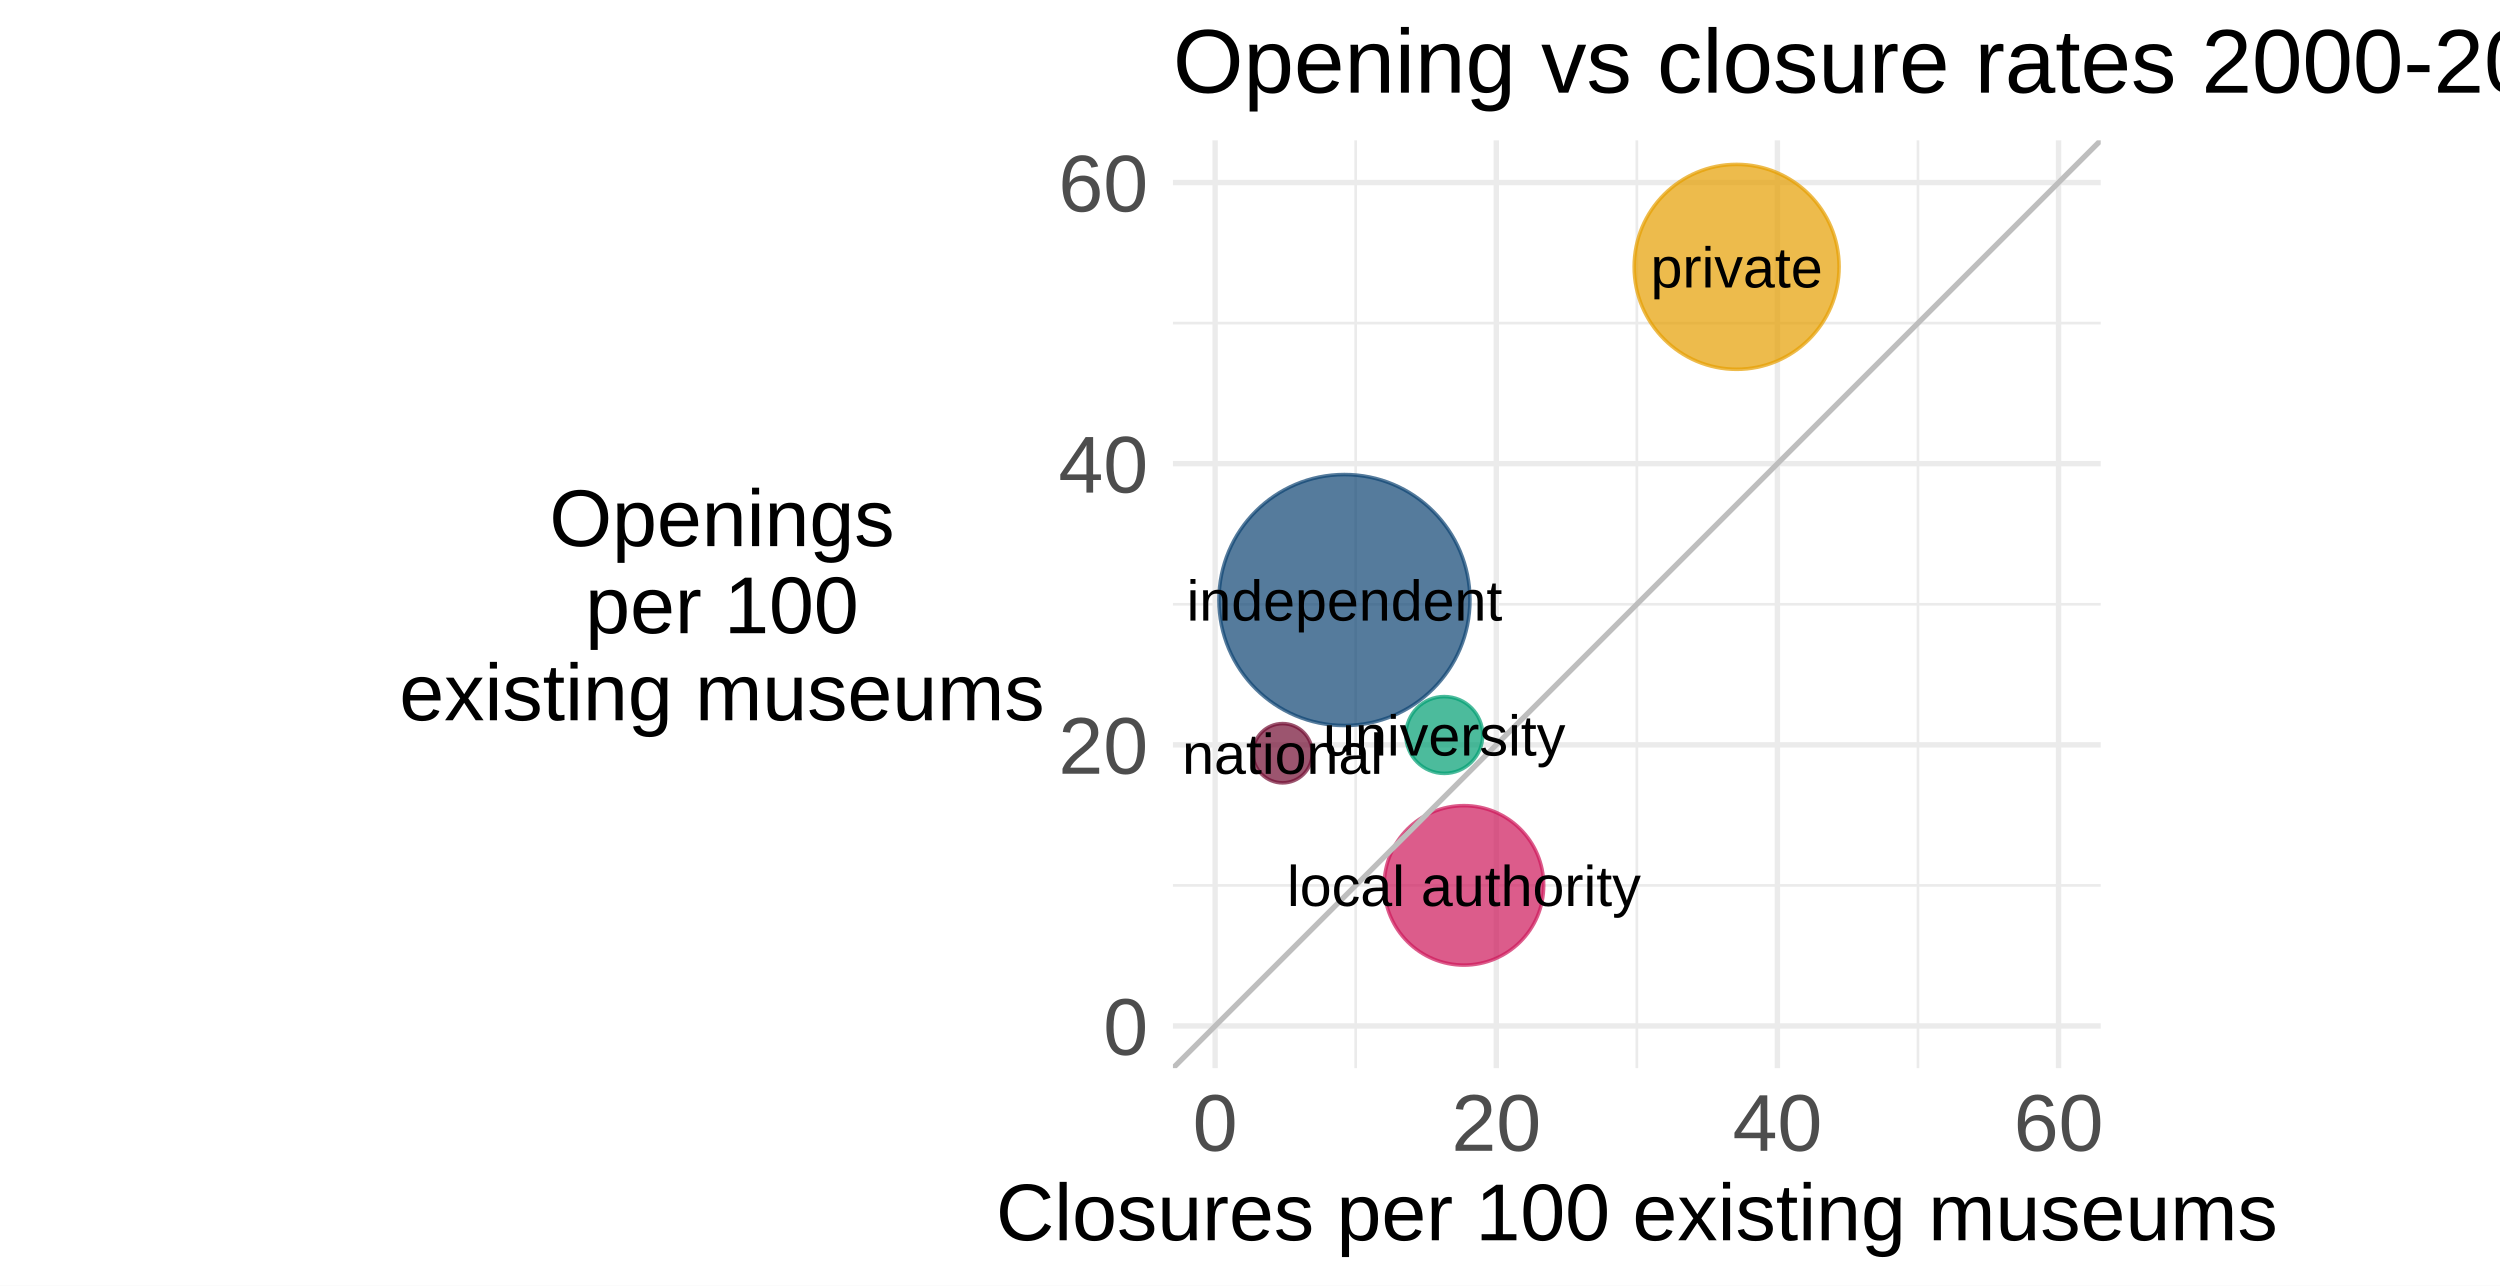
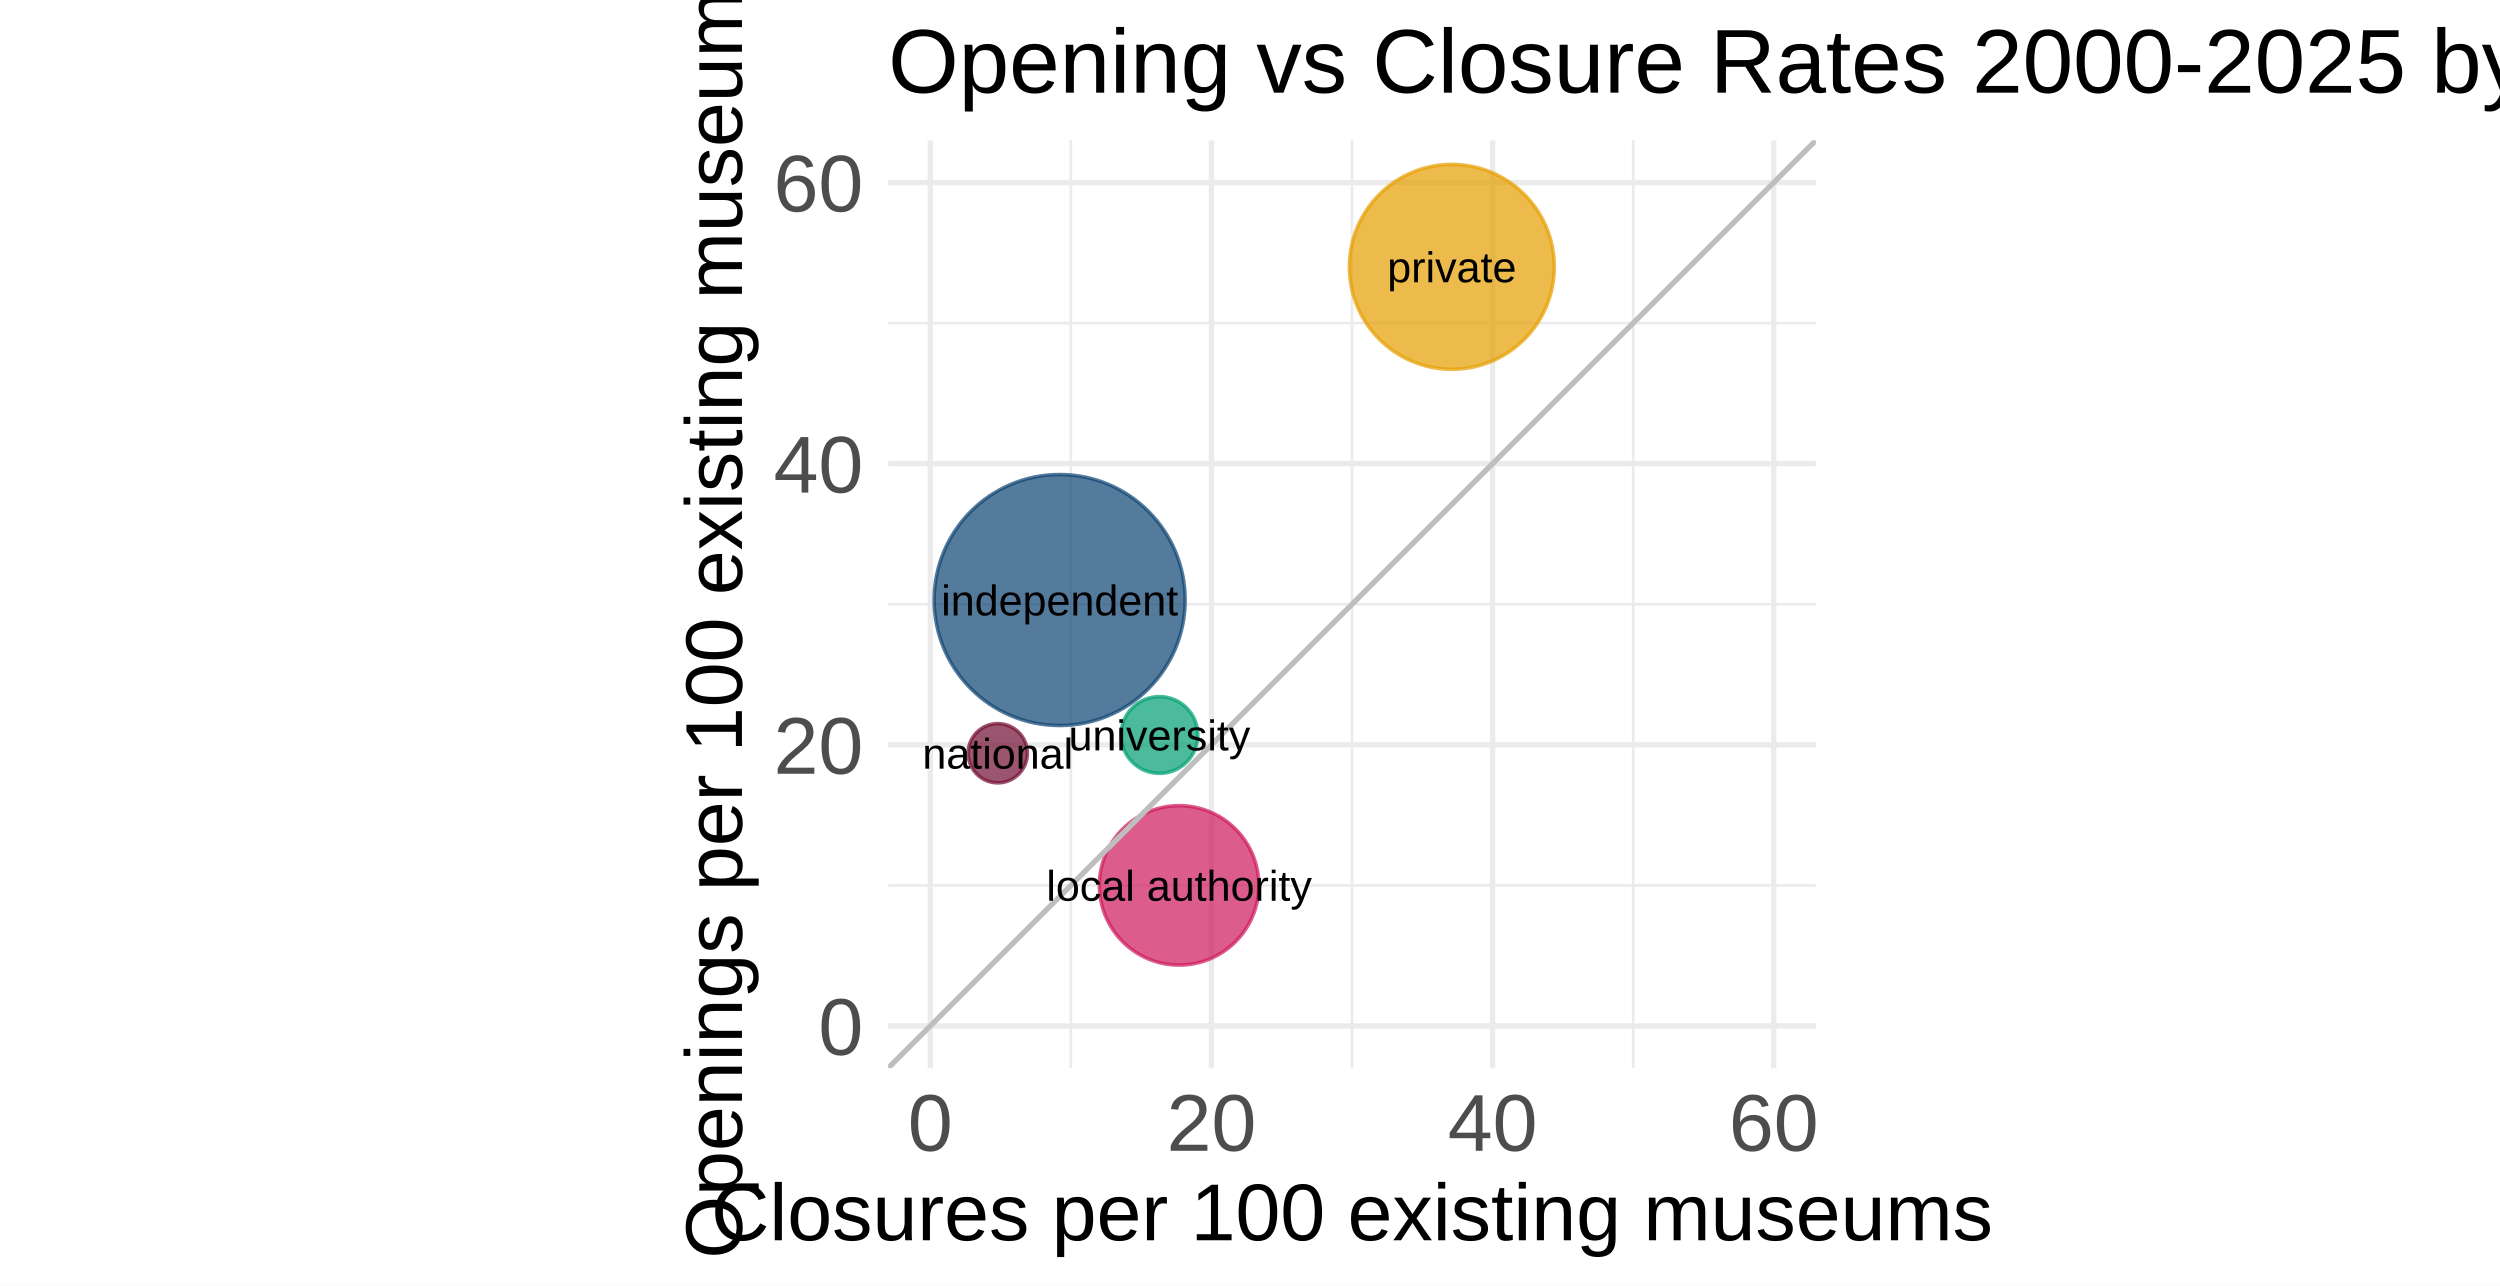
<svg xmlns="http://www.w3.org/2000/svg" class="svglite" width="496.06pt" height="255.12pt" viewBox="0 0 496.06 255.12">
  <defs>
    <style type="text/css">
    .svglite line, .svglite polyline, .svglite polygon, .svglite path, .svglite rect, .svglite circle {
      fill: none;
      stroke: #000000;
      stroke-linecap: round;
      stroke-linejoin: round;
      stroke-miterlimit: 10.00;
    }
    .svglite text {
      white-space: pre;
    }
  </style>
  </defs>
  <rect width="100%" height="100%" style="stroke: none; fill: #FFFFFF;" />
  <defs>
    <clipPath id="cpMC4wMHw0OTYuMDZ8MC4wMHwyNTUuMTI=">
      <rect x="0.00" y="0.00" width="496.06" height="255.12" />
    </clipPath>
  </defs>
  <g clip-path="url(#cpMC4wMHw0OTYuMDZ8MC4wMHwyNTUuMTI=)">
</g>
  <defs>
-     <clipPath id="cpNzMuNzV8NDIyLjMxfDAuMDB8MjU1LjEy">
-       <rect x="73.75" y="0" width="348.57" height="255.12" />
+     <clipPath id="cpMTMwLjI2fDM2NS44MHwwLjAwfDI1NS4xMg==">
+       <rect x="130.26" y="0" width="235.53" height="255.12" />
    </clipPath>
  </defs>
-   <g clip-path="url(#cpNzMuNzV8NDIyLjMxfDAuMDB8MjU1LjEy)">
+   <g clip-path="url(#cpMTMwLjI2fDM2NS44MHwwLjAwfDI1NS4xMg==)">
</g>
  <g clip-path="url(#cpMC4wMHw0OTYuMDZ8MC4wMHwyNTUuMTI=)">
</g>
  <defs>
-     <clipPath id="cpMjMyLjc0fDQxNi44NHwyNy44NXwyMTEuOTQ=">
-       <rect x="232.74" y="27.85" width="184.09" height="184.09" />
+     <clipPath id="cpMTc2LjIzfDM2MC4zMnwyNy44NXwyMTEuOTQ=">
+       <rect x="176.23" y="27.85" width="184.09" height="184.09" />
    </clipPath>
  </defs>
-   <g clip-path="url(#cpMjMyLjc0fDQxNi44NHwyNy44NXwyMTEuOTQ=)">
-     <polyline points="232.74,175.68 416.84,175.68 " style="stroke-width: 0.53; stroke: #EBEBEB; stroke-linecap: butt;" />
-     <polyline points="232.74,119.90 416.84,119.90 " style="stroke-width: 0.53; stroke: #EBEBEB; stroke-linecap: butt;" />
-     <polyline points="232.74,64.11 416.84,64.11 " style="stroke-width: 0.53; stroke: #EBEBEB; stroke-linecap: butt;" />
-     <polyline points="269.00,211.94 269.00,27.85 " style="stroke-width: 0.53; stroke: #EBEBEB; stroke-linecap: butt;" />
-     <polyline points="324.79,211.94 324.79,27.85 " style="stroke-width: 0.53; stroke: #EBEBEB; stroke-linecap: butt;" />
-     <polyline points="380.57,211.94 380.57,27.85 " style="stroke-width: 0.53; stroke: #EBEBEB; stroke-linecap: butt;" />
-     <polyline points="232.74,203.58 416.84,203.58 " style="stroke-width: 1.07; stroke: #EBEBEB; stroke-linecap: butt;" />
-     <polyline points="232.74,147.79 416.84,147.79 " style="stroke-width: 1.07; stroke: #EBEBEB; stroke-linecap: butt;" />
-     <polyline points="232.74,92.00 416.84,92.00 " style="stroke-width: 1.07; stroke: #EBEBEB; stroke-linecap: butt;" />
-     <polyline points="232.74,36.22 416.84,36.22 " style="stroke-width: 1.07; stroke: #EBEBEB; stroke-linecap: butt;" />
-     <polyline points="241.11,211.94 241.11,27.85 " style="stroke-width: 1.07; stroke: #EBEBEB; stroke-linecap: butt;" />
-     <polyline points="296.90,211.94 296.90,27.85 " style="stroke-width: 1.07; stroke: #EBEBEB; stroke-linecap: butt;" />
-     <polyline points="352.68,211.94 352.68,27.85 " style="stroke-width: 1.07; stroke: #EBEBEB; stroke-linecap: butt;" />
-     <polyline points="408.47,211.94 408.47,27.85 " style="stroke-width: 1.07; stroke: #EBEBEB; stroke-linecap: butt;" />
-     <circle cx="344.59" cy="52.95" r="20.33" style="stroke-width: 0.71; stroke: #E69F00; stroke-opacity: 0.70; fill: #E69F00; fill-opacity: 0.70;" />
-     <circle cx="266.77" cy="119.06" r="24.90" style="stroke-width: 0.71; stroke: #0D4373; stroke-opacity: 0.70; fill: #0D4373; fill-opacity: 0.70;" />
-     <circle cx="286.58" cy="145.84" r="7.62" style="stroke-width: 0.71; stroke: #009E73; stroke-opacity: 0.70; fill: #009E73; fill-opacity: 0.70;" />
-     <circle cx="290.48" cy="175.68" r="15.82" style="stroke-width: 0.71; stroke: #CD185A; stroke-opacity: 0.70; fill: #CD185A; fill-opacity: 0.70;" />
-     <circle cx="254.50" cy="149.46" r="5.88" style="stroke-width: 0.71; stroke: #720E32; stroke-opacity: 0.70; fill: #720E32; fill-opacity: 0.70;" />
-     <line x1="48.65" y1="396.04" x2="600.93" y2="-156.24" style="stroke-width: 1.07; stroke: #BEBEBE; stroke-linecap: butt;" />
-     <text x="344.59" y="57.04" text-anchor="middle" style="font-size: 11.38px; font-family: &quot;Arial&quot;;" textLength="34.15px" lengthAdjust="spacingAndGlyphs">private</text>
-     <text x="266.77" y="123.14" text-anchor="middle" style="font-size: 11.38px; font-family: &quot;Arial&quot;;" textLength="62.65px" lengthAdjust="spacingAndGlyphs">independent</text>
-     <text x="286.58" y="149.92" text-anchor="middle" style="font-size: 11.38px; font-family: &quot;Arial&quot;;" textLength="48.05px" lengthAdjust="spacingAndGlyphs">university</text>
-     <text x="290.48" y="179.77" text-anchor="middle" style="font-size: 11.38px; font-family: &quot;Arial&quot;;" textLength="70.20px" lengthAdjust="spacingAndGlyphs">local authority</text>
-     <text x="254.50" y="153.55" text-anchor="middle" style="font-size: 11.38px; font-family: &quot;Arial&quot;;" textLength="39.86px" lengthAdjust="spacingAndGlyphs">national</text>
+   <g clip-path="url(#cpMTc2LjIzfDM2MC4zMnwyNy44NXwyMTEuOTQ=)">
+     <polyline points="176.23,175.68 360.32,175.68 " style="stroke-width: 0.53; stroke: #EBEBEB; stroke-linecap: butt;" />
+     <polyline points="176.23,119.90 360.32,119.90 " style="stroke-width: 0.53; stroke: #EBEBEB; stroke-linecap: butt;" />
+     <polyline points="176.23,64.11 360.32,64.11 " style="stroke-width: 0.53; stroke: #EBEBEB; stroke-linecap: butt;" />
+     <polyline points="212.49,211.94 212.49,27.85 " style="stroke-width: 0.53; stroke: #EBEBEB; stroke-linecap: butt;" />
+     <polyline points="268.27,211.94 268.27,27.85 " style="stroke-width: 0.53; stroke: #EBEBEB; stroke-linecap: butt;" />
+     <polyline points="324.06,211.94 324.06,27.85 " style="stroke-width: 0.53; stroke: #EBEBEB; stroke-linecap: butt;" />
+     <polyline points="176.23,203.58 360.32,203.58 " style="stroke-width: 1.07; stroke: #EBEBEB; stroke-linecap: butt;" />
+     <polyline points="176.23,147.79 360.32,147.79 " style="stroke-width: 1.07; stroke: #EBEBEB; stroke-linecap: butt;" />
+     <polyline points="176.23,92.00 360.32,92.00 " style="stroke-width: 1.07; stroke: #EBEBEB; stroke-linecap: butt;" />
+     <polyline points="176.23,36.22 360.32,36.22 " style="stroke-width: 1.07; stroke: #EBEBEB; stroke-linecap: butt;" />
+     <polyline points="184.59,211.94 184.59,27.85 " style="stroke-width: 1.07; stroke: #EBEBEB; stroke-linecap: butt;" />
+     <polyline points="240.38,211.94 240.38,27.85 " style="stroke-width: 1.07; stroke: #EBEBEB; stroke-linecap: butt;" />
+     <polyline points="296.17,211.94 296.17,27.85 " style="stroke-width: 1.07; stroke: #EBEBEB; stroke-linecap: butt;" />
+     <polyline points="351.95,211.94 351.95,27.85 " style="stroke-width: 1.07; stroke: #EBEBEB; stroke-linecap: butt;" />
+     <circle cx="288.08" cy="52.95" r="20.33" style="stroke-width: 0.71; stroke: #E69F00; stroke-opacity: 0.70; fill: #E69F00; fill-opacity: 0.70;" />
+     <circle cx="210.26" cy="119.06" r="24.90" style="stroke-width: 0.71; stroke: #0D4373; stroke-opacity: 0.70; fill: #0D4373; fill-opacity: 0.70;" />
+     <circle cx="230.06" cy="145.84" r="7.62" style="stroke-width: 0.71; stroke: #009E73; stroke-opacity: 0.70; fill: #009E73; fill-opacity: 0.70;" />
+     <circle cx="233.96" cy="175.68" r="15.82" style="stroke-width: 0.71; stroke: #CD185A; stroke-opacity: 0.70; fill: #CD185A; fill-opacity: 0.70;" />
+     <circle cx="197.98" cy="149.46" r="5.88" style="stroke-width: 0.71; stroke: #720E32; stroke-opacity: 0.70; fill: #720E32; fill-opacity: 0.70;" />
+     <line x1="-7.87" y1="396.04" x2="544.41" y2="-156.24" style="stroke-width: 1.07; stroke: #BEBEBE; stroke-linecap: butt;" />
+     <text x="288.08" y="56.01" text-anchor="middle" style="font-size: 8.54px; font-family: &quot;Arial&quot;;" textLength="25.60px" lengthAdjust="spacingAndGlyphs">private</text>
+     <text x="210.26" y="122.12" text-anchor="middle" style="font-size: 8.54px; font-family: &quot;Arial&quot;;" textLength="46.97px" lengthAdjust="spacingAndGlyphs">independent</text>
+     <text x="230.06" y="148.90" text-anchor="middle" style="font-size: 8.54px; font-family: &quot;Arial&quot;;" textLength="36.02px" lengthAdjust="spacingAndGlyphs">university</text>
+     <text x="233.96" y="178.74" text-anchor="middle" style="font-size: 8.54px; font-family: &quot;Arial&quot;;" textLength="52.62px" lengthAdjust="spacingAndGlyphs">local authority</text>
+     <text x="197.98" y="152.52" text-anchor="middle" style="font-size: 8.54px; font-family: &quot;Arial&quot;;" textLength="29.88px" lengthAdjust="spacingAndGlyphs">national</text>
  </g>
  <g clip-path="url(#cpMC4wMHw0OTYuMDZ8MC4wMHwyNTUuMTI=)">
-     <text x="227.81" y="209.31" text-anchor="end" style="font-size: 16.00px;fill: #4D4D4D; font-family: &quot;Arial&quot;;" textLength="8.90px" lengthAdjust="spacingAndGlyphs">0</text>
-     <text x="227.81" y="153.53" text-anchor="end" style="font-size: 16.00px;fill: #4D4D4D; font-family: &quot;Arial&quot;;" textLength="17.80px" lengthAdjust="spacingAndGlyphs">20</text>
-     <text x="227.81" y="97.74" text-anchor="end" style="font-size: 16.00px;fill: #4D4D4D; font-family: &quot;Arial&quot;;" textLength="17.80px" lengthAdjust="spacingAndGlyphs">40</text>
-     <text x="227.81" y="41.96" text-anchor="end" style="font-size: 16.00px;fill: #4D4D4D; font-family: &quot;Arial&quot;;" textLength="17.80px" lengthAdjust="spacingAndGlyphs">60</text>
-     <text x="241.11" y="228.35" text-anchor="middle" style="font-size: 16.00px;fill: #4D4D4D; font-family: &quot;Arial&quot;;" textLength="8.90px" lengthAdjust="spacingAndGlyphs">0</text>
-     <text x="296.90" y="228.35" text-anchor="middle" style="font-size: 16.00px;fill: #4D4D4D; font-family: &quot;Arial&quot;;" textLength="17.80px" lengthAdjust="spacingAndGlyphs">20</text>
-     <text x="352.68" y="228.35" text-anchor="middle" style="font-size: 16.00px;fill: #4D4D4D; font-family: &quot;Arial&quot;;" textLength="17.80px" lengthAdjust="spacingAndGlyphs">40</text>
-     <text x="408.47" y="228.35" text-anchor="middle" style="font-size: 16.00px;fill: #4D4D4D; font-family: &quot;Arial&quot;;" textLength="17.80px" lengthAdjust="spacingAndGlyphs">60</text>
-     <text x="324.79" y="246.10" text-anchor="middle" style="font-size: 16.00px; font-family: &quot;Arial&quot;;" textLength="254.33px" lengthAdjust="spacingAndGlyphs">Closures per 100 existing museums</text>
-     <text x="143.25" y="108.36" text-anchor="middle" style="font-size: 16.00px; font-family: &quot;Arial&quot;;" textLength="68.50px" lengthAdjust="spacingAndGlyphs">Openings</text>
-     <text x="143.25" y="125.64" text-anchor="middle" style="font-size: 16.00px; font-family: &quot;Arial&quot;;" textLength="54.27px" lengthAdjust="spacingAndGlyphs">per 100</text>
-     <text x="143.25" y="142.92" text-anchor="middle" style="font-size: 16.00px; font-family: &quot;Arial&quot;;" textLength="128.04px" lengthAdjust="spacingAndGlyphs">existing museums</text>
-     <text x="232.74" y="18.39" style="font-size: 18.00px; font-family: &quot;Arial&quot;;" textLength="413.22px" lengthAdjust="spacingAndGlyphs">Opening vs closure rates 2000-2025 by governance</text>
+     <text x="171.29" y="209.31" text-anchor="end" style="font-size: 16.00px;fill: #4D4D4D; font-family: &quot;Arial&quot;;" textLength="8.90px" lengthAdjust="spacingAndGlyphs">0</text>
+     <text x="171.29" y="153.53" text-anchor="end" style="font-size: 16.00px;fill: #4D4D4D; font-family: &quot;Arial&quot;;" textLength="17.80px" lengthAdjust="spacingAndGlyphs">20</text>
+     <text x="171.29" y="97.74" text-anchor="end" style="font-size: 16.00px;fill: #4D4D4D; font-family: &quot;Arial&quot;;" textLength="17.80px" lengthAdjust="spacingAndGlyphs">40</text>
+     <text x="171.29" y="41.96" text-anchor="end" style="font-size: 16.00px;fill: #4D4D4D; font-family: &quot;Arial&quot;;" textLength="17.80px" lengthAdjust="spacingAndGlyphs">60</text>
+     <text x="184.59" y="228.35" text-anchor="middle" style="font-size: 16.00px;fill: #4D4D4D; font-family: &quot;Arial&quot;;" textLength="8.90px" lengthAdjust="spacingAndGlyphs">0</text>
+     <text x="240.38" y="228.35" text-anchor="middle" style="font-size: 16.00px;fill: #4D4D4D; font-family: &quot;Arial&quot;;" textLength="17.80px" lengthAdjust="spacingAndGlyphs">20</text>
+     <text x="296.17" y="228.35" text-anchor="middle" style="font-size: 16.00px;fill: #4D4D4D; font-family: &quot;Arial&quot;;" textLength="17.80px" lengthAdjust="spacingAndGlyphs">40</text>
+     <text x="351.95" y="228.35" text-anchor="middle" style="font-size: 16.00px;fill: #4D4D4D; font-family: &quot;Arial&quot;;" textLength="17.80px" lengthAdjust="spacingAndGlyphs">60</text>
+     <text x="268.27" y="246.10" text-anchor="middle" style="font-size: 16.00px; font-family: &quot;Arial&quot;;" textLength="254.33px" lengthAdjust="spacingAndGlyphs">Closures per 100 existing museums</text>
+     <text transform="translate(147.22,119.90) rotate(-90)" text-anchor="middle" style="font-size: 16.00px; font-family: &quot;Arial&quot;;" textLength="259.70px" lengthAdjust="spacingAndGlyphs">Openings per 100 existing museums</text>
+     <text x="176.23" y="18.39" style="font-size: 18.00px; font-family: &quot;Arial&quot;;" textLength="428.21px" lengthAdjust="spacingAndGlyphs">Opening vs Closure Rates 2000-2025 by Governance</text>
  </g>
</svg>
